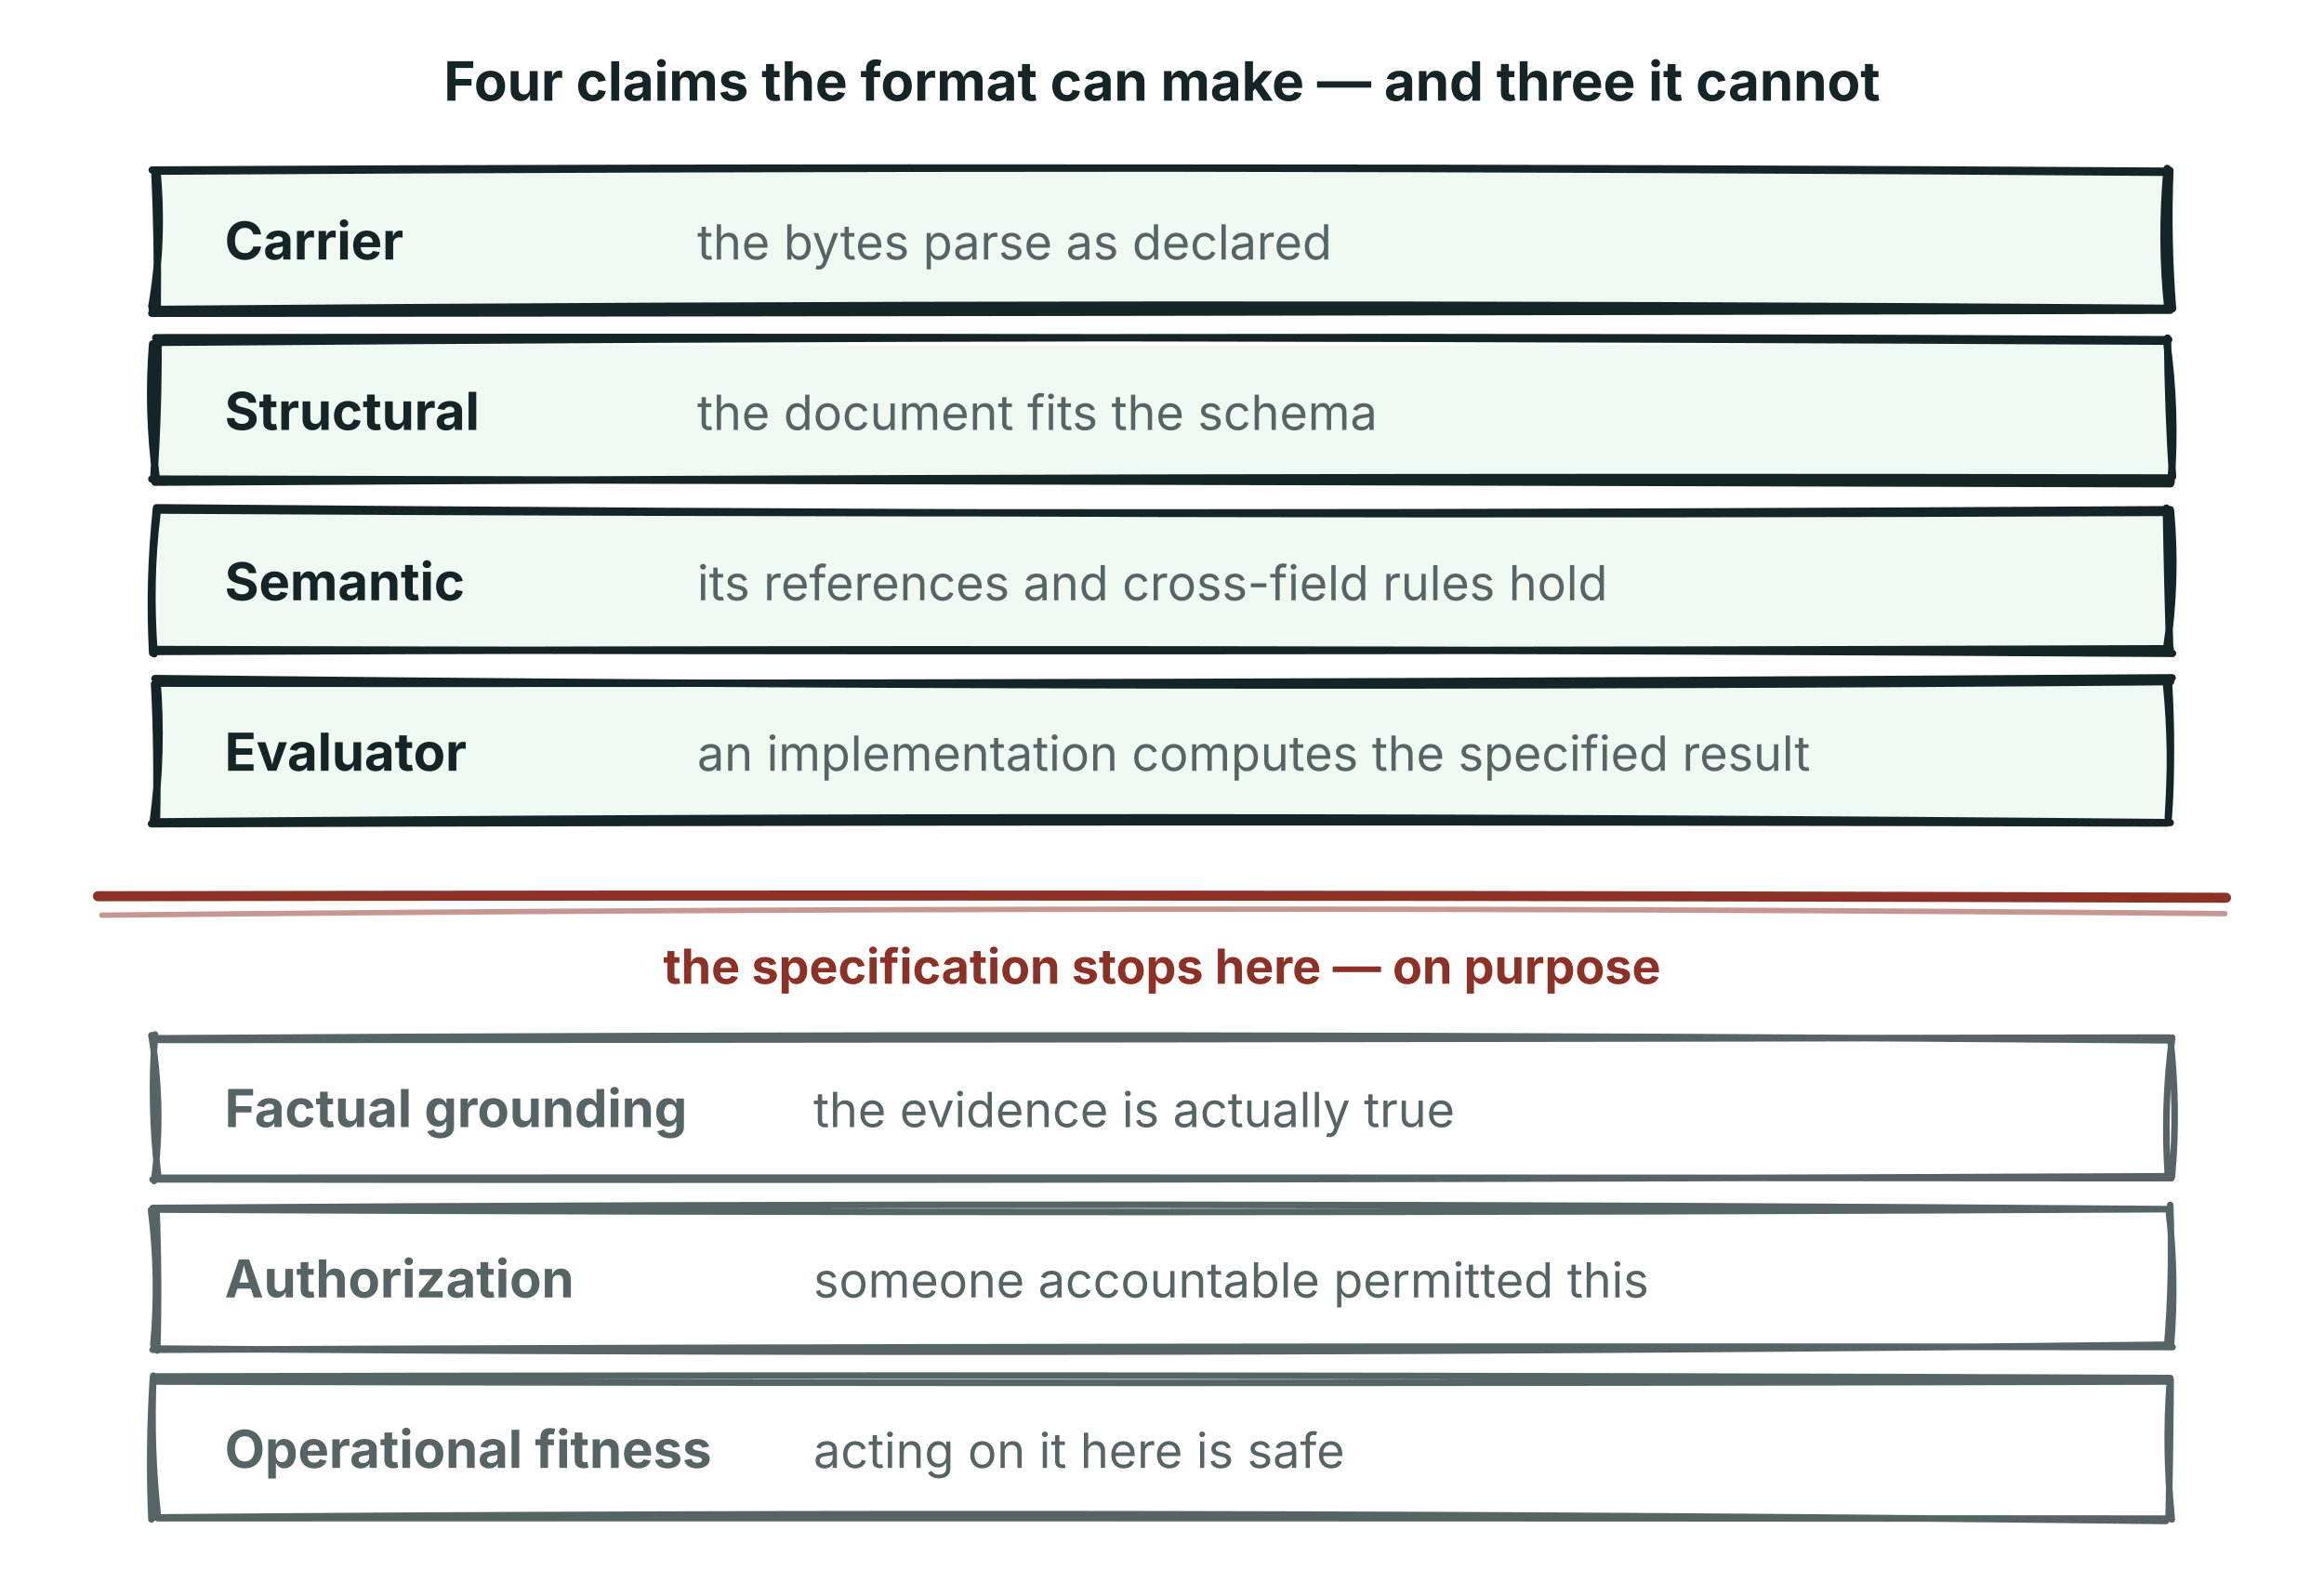
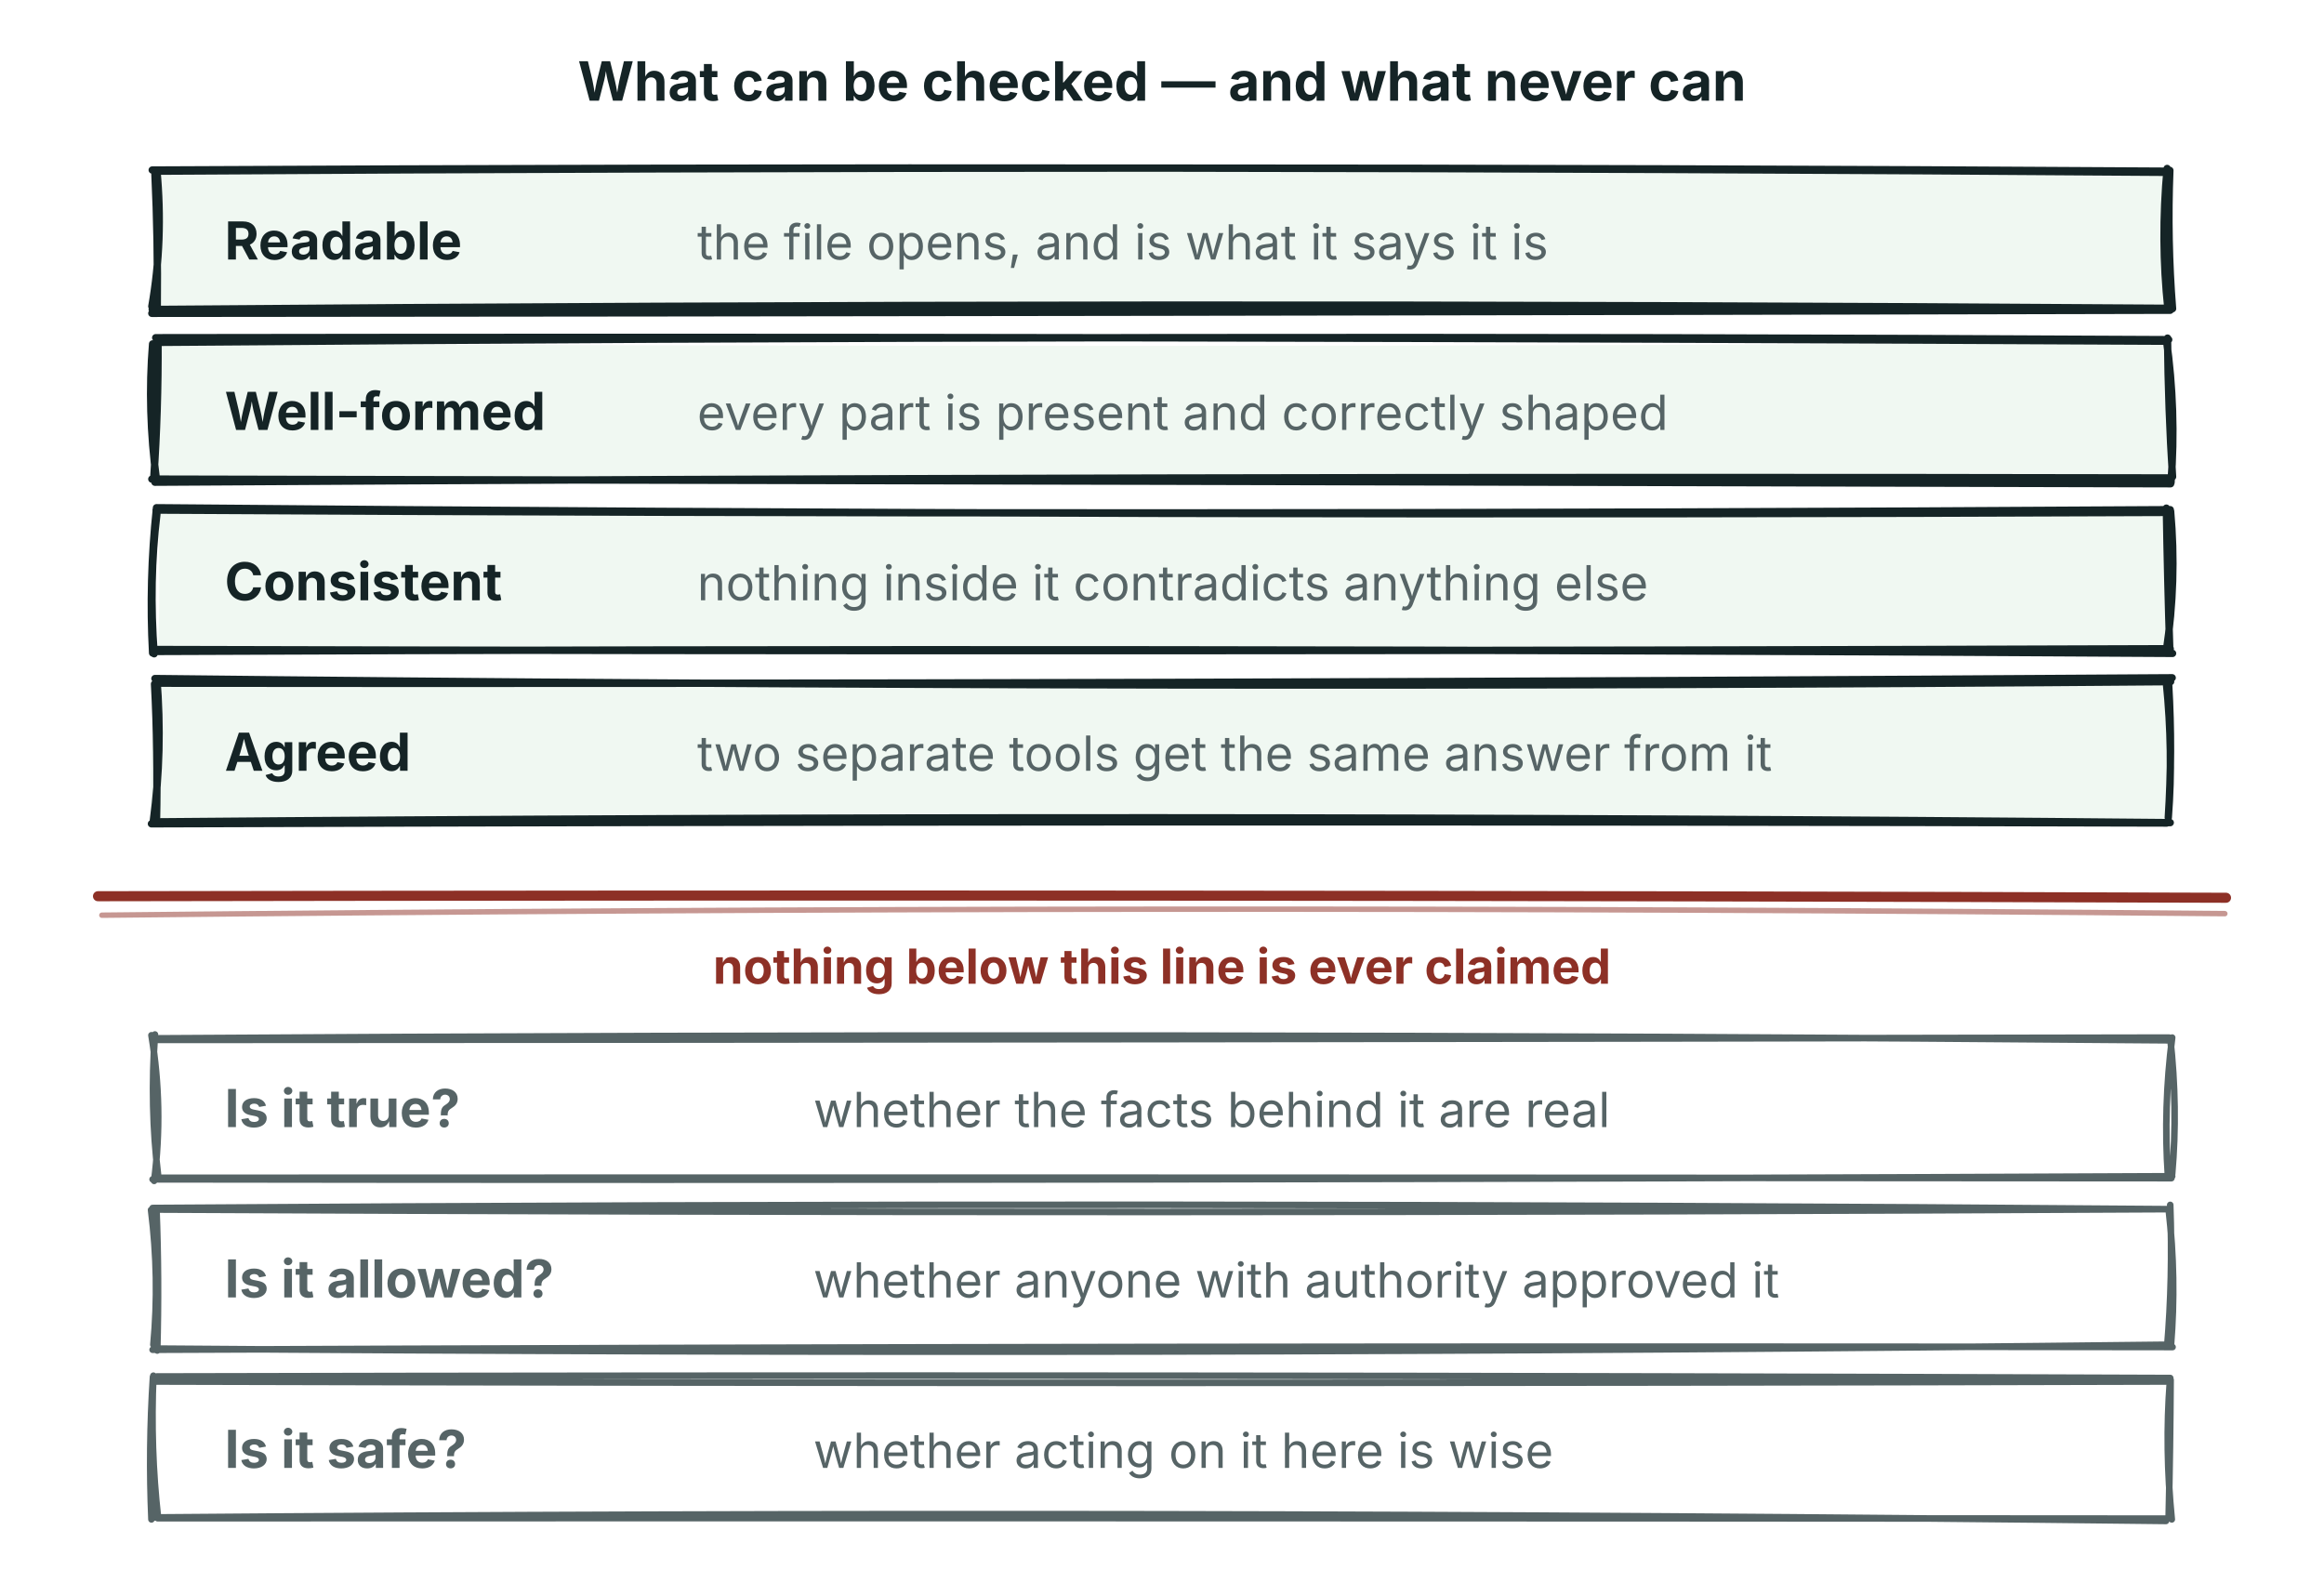
<svg xmlns="http://www.w3.org/2000/svg" viewBox="0 0 600 412" role="img" aria-labelledby="cl-t cl-d" font-family="Inter, ui-sans-serif, system-ui, -apple-system, 'Segoe UI', sans-serif">
-   <text x="300" y="26" text-anchor="middle" font-size="14" font-weight="700" fill="#152426">Four claims the format can make — and three it cannot</text>
+   <text x="300" y="26" text-anchor="middle" font-size="14" font-weight="700" fill="#152426">What can be checked — and what never can</text>
  <path d="M39.5,44.4 Q300,43.7 559.6,44.4 Q559,62 560.9,80.4 Q300,79.4 40.3,79.1 Q39.3,62 40.9,43.9 Z" fill="#e4f3e7" stroke="none" opacity="0.55" />
  <path d="M40.2,44.2 Q300,42.6 559.8,44.2 M560.2,44 Q559.5,62 560.9,79.7 M560.3,80.1 Q300,80.7 39.2,80.9 M39.2,79.1 Q42.2,62 40.5,43.9 M39.3,43.9 Q300,42.6 560.1,44.5 M559.5,43.5 Q557.8,62 559.7,79.7 M559.2,79.6 Q300,77.8 39.3,79.9 M40.6,79.4 Q40.8,62 40,44.9" fill="none" stroke="#152426" stroke-width="1.9" stroke-linecap="round" stroke-linejoin="round" opacity="1" />
-   <text x="58" y="67" text-anchor="start" font-size="13.5" font-weight="700" fill="#152426">Carrier</text>
-   <text x="180" y="67" text-anchor="start" font-size="12.5" font-weight="400" fill="#566466">the bytes parse as declared</text>
+   <text x="58" y="67" text-anchor="start" font-size="13.5" font-weight="700" fill="#152426">Readable</text>
+   <text x="180" y="67" text-anchor="start" font-size="12.5" font-weight="400" fill="#566466">the file opens, and is what it says it is</text>
  <path d="M39.7,88.6 Q300,90.1 560.1,88.4 Q561,106 559.2,124 Q300,125.8 40,124 Q37.7,106 40.7,87.2 Z" fill="#e4f3e7" stroke="none" opacity="0.55" />
  <path d="M40.5,88.4 Q300,86.3 559.9,87.7 M559.6,87.3 Q559.8,106 560.9,123.1 M560.4,124.9 Q300,124.2 39.2,123.7 M40.4,123.9 Q38,106 39.4,88.8 M40.2,87.2 Q300,86.8 559.1,88.1 M559.3,87.6 Q561.9,106 560.5,124.6 M560.2,123.4 Q300,122.9 40,124.5 M39.7,123.4 Q40.9,106 40.8,87.8" fill="none" stroke="#152426" stroke-width="1.9" stroke-linecap="round" stroke-linejoin="round" opacity="1" />
-   <text x="58" y="111" text-anchor="start" font-size="13.5" font-weight="700" fill="#152426">Structural</text>
-   <text x="180" y="111" text-anchor="start" font-size="12.5" font-weight="400" fill="#566466">the document fits the schema</text>
+   <text x="58" y="111" text-anchor="start" font-size="13.5" font-weight="700" fill="#152426">Well-formed</text>
+   <text x="180" y="111" text-anchor="start" font-size="12.5" font-weight="400" fill="#566466">every part is present and correctly shaped</text>
  <path d="M40.7,132.3 Q300,131.1 560.4,131.8 Q558.6,150 560.1,167.4 Q300,169.3 40.8,167.6 Q41.5,150 40.7,131.6 Z" fill="#e4f3e7" stroke="none" opacity="0.55" />
  <path d="M40.4,131.1 Q300,133.4 559.6,132.3 M559.3,131.2 Q559.6,150 560.2,168.3 M560.9,168.7 Q300,167.1 40.9,168.2 M39.4,168.6 Q38.4,150 40.4,131.2 M40.3,131.7 Q300,133.2 560.3,131.6 M560.4,132 Q562,150 559.3,168 M560.3,167.5 Q300,168.4 40.5,167.7 M39.8,168.8 Q38.4,150 40.5,132.8" fill="none" stroke="#152426" stroke-width="1.9" stroke-linecap="round" stroke-linejoin="round" opacity="1" />
-   <text x="58" y="155" text-anchor="start" font-size="13.5" font-weight="700" fill="#152426">Semantic</text>
-   <text x="180" y="155" text-anchor="start" font-size="12.5" font-weight="400" fill="#566466">its references and cross-field rules hold</text>
+   <text x="58" y="155" text-anchor="start" font-size="13.5" font-weight="700" fill="#152426">Consistent</text>
+   <text x="180" y="155" text-anchor="start" font-size="12.5" font-weight="400" fill="#566466">nothing inside it contradicts anything else</text>
  <path d="M40.8,176.6 Q300,175.2 560.2,176.3 Q560.3,194 559.8,212.8 Q300,213 39.1,212.4 Q38.1,194 40.9,175.9 Z" fill="#e4f3e7" stroke="none" opacity="0.55" />
  <path d="M40,175.2 Q300,178.1 560.4,176 M559.3,176.3 Q561.1,194 559.8,211.1 M560.3,212.4 Q300,210 40.2,212.2 M39.6,211.8 Q42,194 40.5,175.2 M40.7,176.4 Q300,176.7 560.8,175 M559.9,176.8 Q560.9,194 559.8,211.1 M559.4,212.5 Q300,211.8 39.1,212.7 M40.4,212.3 Q40.8,194 39.9,176.6" fill="none" stroke="#152426" stroke-width="1.9" stroke-linecap="round" stroke-linejoin="round" opacity="1" />
-   <text x="58" y="199" text-anchor="start" font-size="13.5" font-weight="700" fill="#152426">Evaluator</text>
-   <text x="180" y="199" text-anchor="start" font-size="12.5" font-weight="400" fill="#566466">an implementation computes the specified result</text>
+   <text x="58" y="199" text-anchor="start" font-size="13.5" font-weight="700" fill="#152426">Agreed</text>
+   <text x="180" y="199" text-anchor="start" font-size="12.5" font-weight="400" fill="#566466">two separate tools get the same answer from it</text>
  <path d="M25.3,231.4 Q300,230.9 574.7,231.8" fill="none" stroke="#8d3026" stroke-width="2.6" stroke-linecap="round" stroke-linejoin="round" opacity="1" />
  <path d="M26.3,236.3 Q300,233.4 574.4,235.9" fill="none" stroke="#8d3026" stroke-width="1.4" stroke-linecap="round" stroke-linejoin="round" opacity="0.5" />
-   <text x="300" y="254" text-anchor="middle" font-size="12.5" font-weight="700" fill="#8d3026">the specification stops here — on purpose</text>
+   <text x="300" y="254" text-anchor="middle" font-size="12.5" font-weight="700" fill="#8d3026">nothing below this line is ever claimed</text>
  <path d="M40.8,268.5 Q300,268.4 560,267.9 M560.3,268 Q562.3,286 560.8,303.1 M560.8,303.7 Q300,304.9 39.4,304.5 M39.8,304.9 Q42.2,286 39.1,267.3 M39.4,268.1 Q300,266.4 559.5,268.6 M560.8,267.9 Q558.5,286 559.7,303.6 M560.6,304.2 Q300,304 40,304.1 M40.8,303.3 Q38.7,286 40,267.1" fill="none" stroke="#566466" stroke-width="1.7" stroke-linecap="round" stroke-linejoin="round" opacity="1" />
-   <text x="58" y="291" text-anchor="start" font-size="13.5" font-weight="700" fill="#566466">Factual grounding</text>
-   <text x="210" y="291" text-anchor="start" font-size="12.5" font-weight="400" fill="#566466">the evidence is actually true</text>
+   <text x="58" y="291" text-anchor="start" font-size="13.5" font-weight="700" fill="#566466">Is it true?</text>
+   <text x="210" y="291" text-anchor="start" font-size="12.5" font-weight="400" fill="#566466">whether the facts behind it are real</text>
  <path d="M39.4,311.9 Q300,310.1 559.7,312.2 M559.9,312.3 Q561.9,330 560.5,347.3 M559.7,347.2 Q300,350.2 40.6,348.2 M39.6,347.2 Q41.2,330 39,312.4 M39.9,312.3 Q300,313.6 559.4,312.2 M560.3,311.1 Q561,330 559.5,347.8 M560.9,347.8 Q300,347.4 39.4,348.5 M40.6,348.7 Q41.1,330 40.4,312.2" fill="none" stroke="#566466" stroke-width="1.7" stroke-linecap="round" stroke-linejoin="round" opacity="1" />
-   <text x="58" y="335" text-anchor="start" font-size="13.5" font-weight="700" fill="#566466">Authorization</text>
-   <text x="210" y="335" text-anchor="start" font-size="12.5" font-weight="400" fill="#566466">someone accountable permitted this</text>
+   <text x="58" y="335" text-anchor="start" font-size="13.5" font-weight="700" fill="#566466">Is it allowed?</text>
+   <text x="210" y="335" text-anchor="start" font-size="12.5" font-weight="400" fill="#566466">whether anyone with authority approved it</text>
  <path d="M39.6,356.7 Q300,357.4 559.2,356.7 M560.4,356.3 Q560.3,374 559.9,391.4 M559.3,392.1 Q300,391.9 40.7,392 M40.8,391.8 Q38.8,374 39.6,355.2 M40.5,355.4 Q300,354.8 560.3,355.8 M560.2,356.8 Q558.9,374 560.7,392.3 M559.2,392.7 Q300,389.7 39.1,391.8 M39.1,392.3 Q38.3,374 39.5,355.5" fill="none" stroke="#566466" stroke-width="1.7" stroke-linecap="round" stroke-linejoin="round" opacity="1" />
-   <text x="58" y="379" text-anchor="start" font-size="13.5" font-weight="700" fill="#566466">Operational fitness</text>
-   <text x="210" y="379" text-anchor="start" font-size="12.5" font-weight="400" fill="#566466">acting on it here is safe</text>
+   <text x="58" y="379" text-anchor="start" font-size="13.5" font-weight="700" fill="#566466">Is it safe?</text>
+   <text x="210" y="379" text-anchor="start" font-size="12.5" font-weight="400" fill="#566466">whether acting on it here is wise</text>
</svg>
